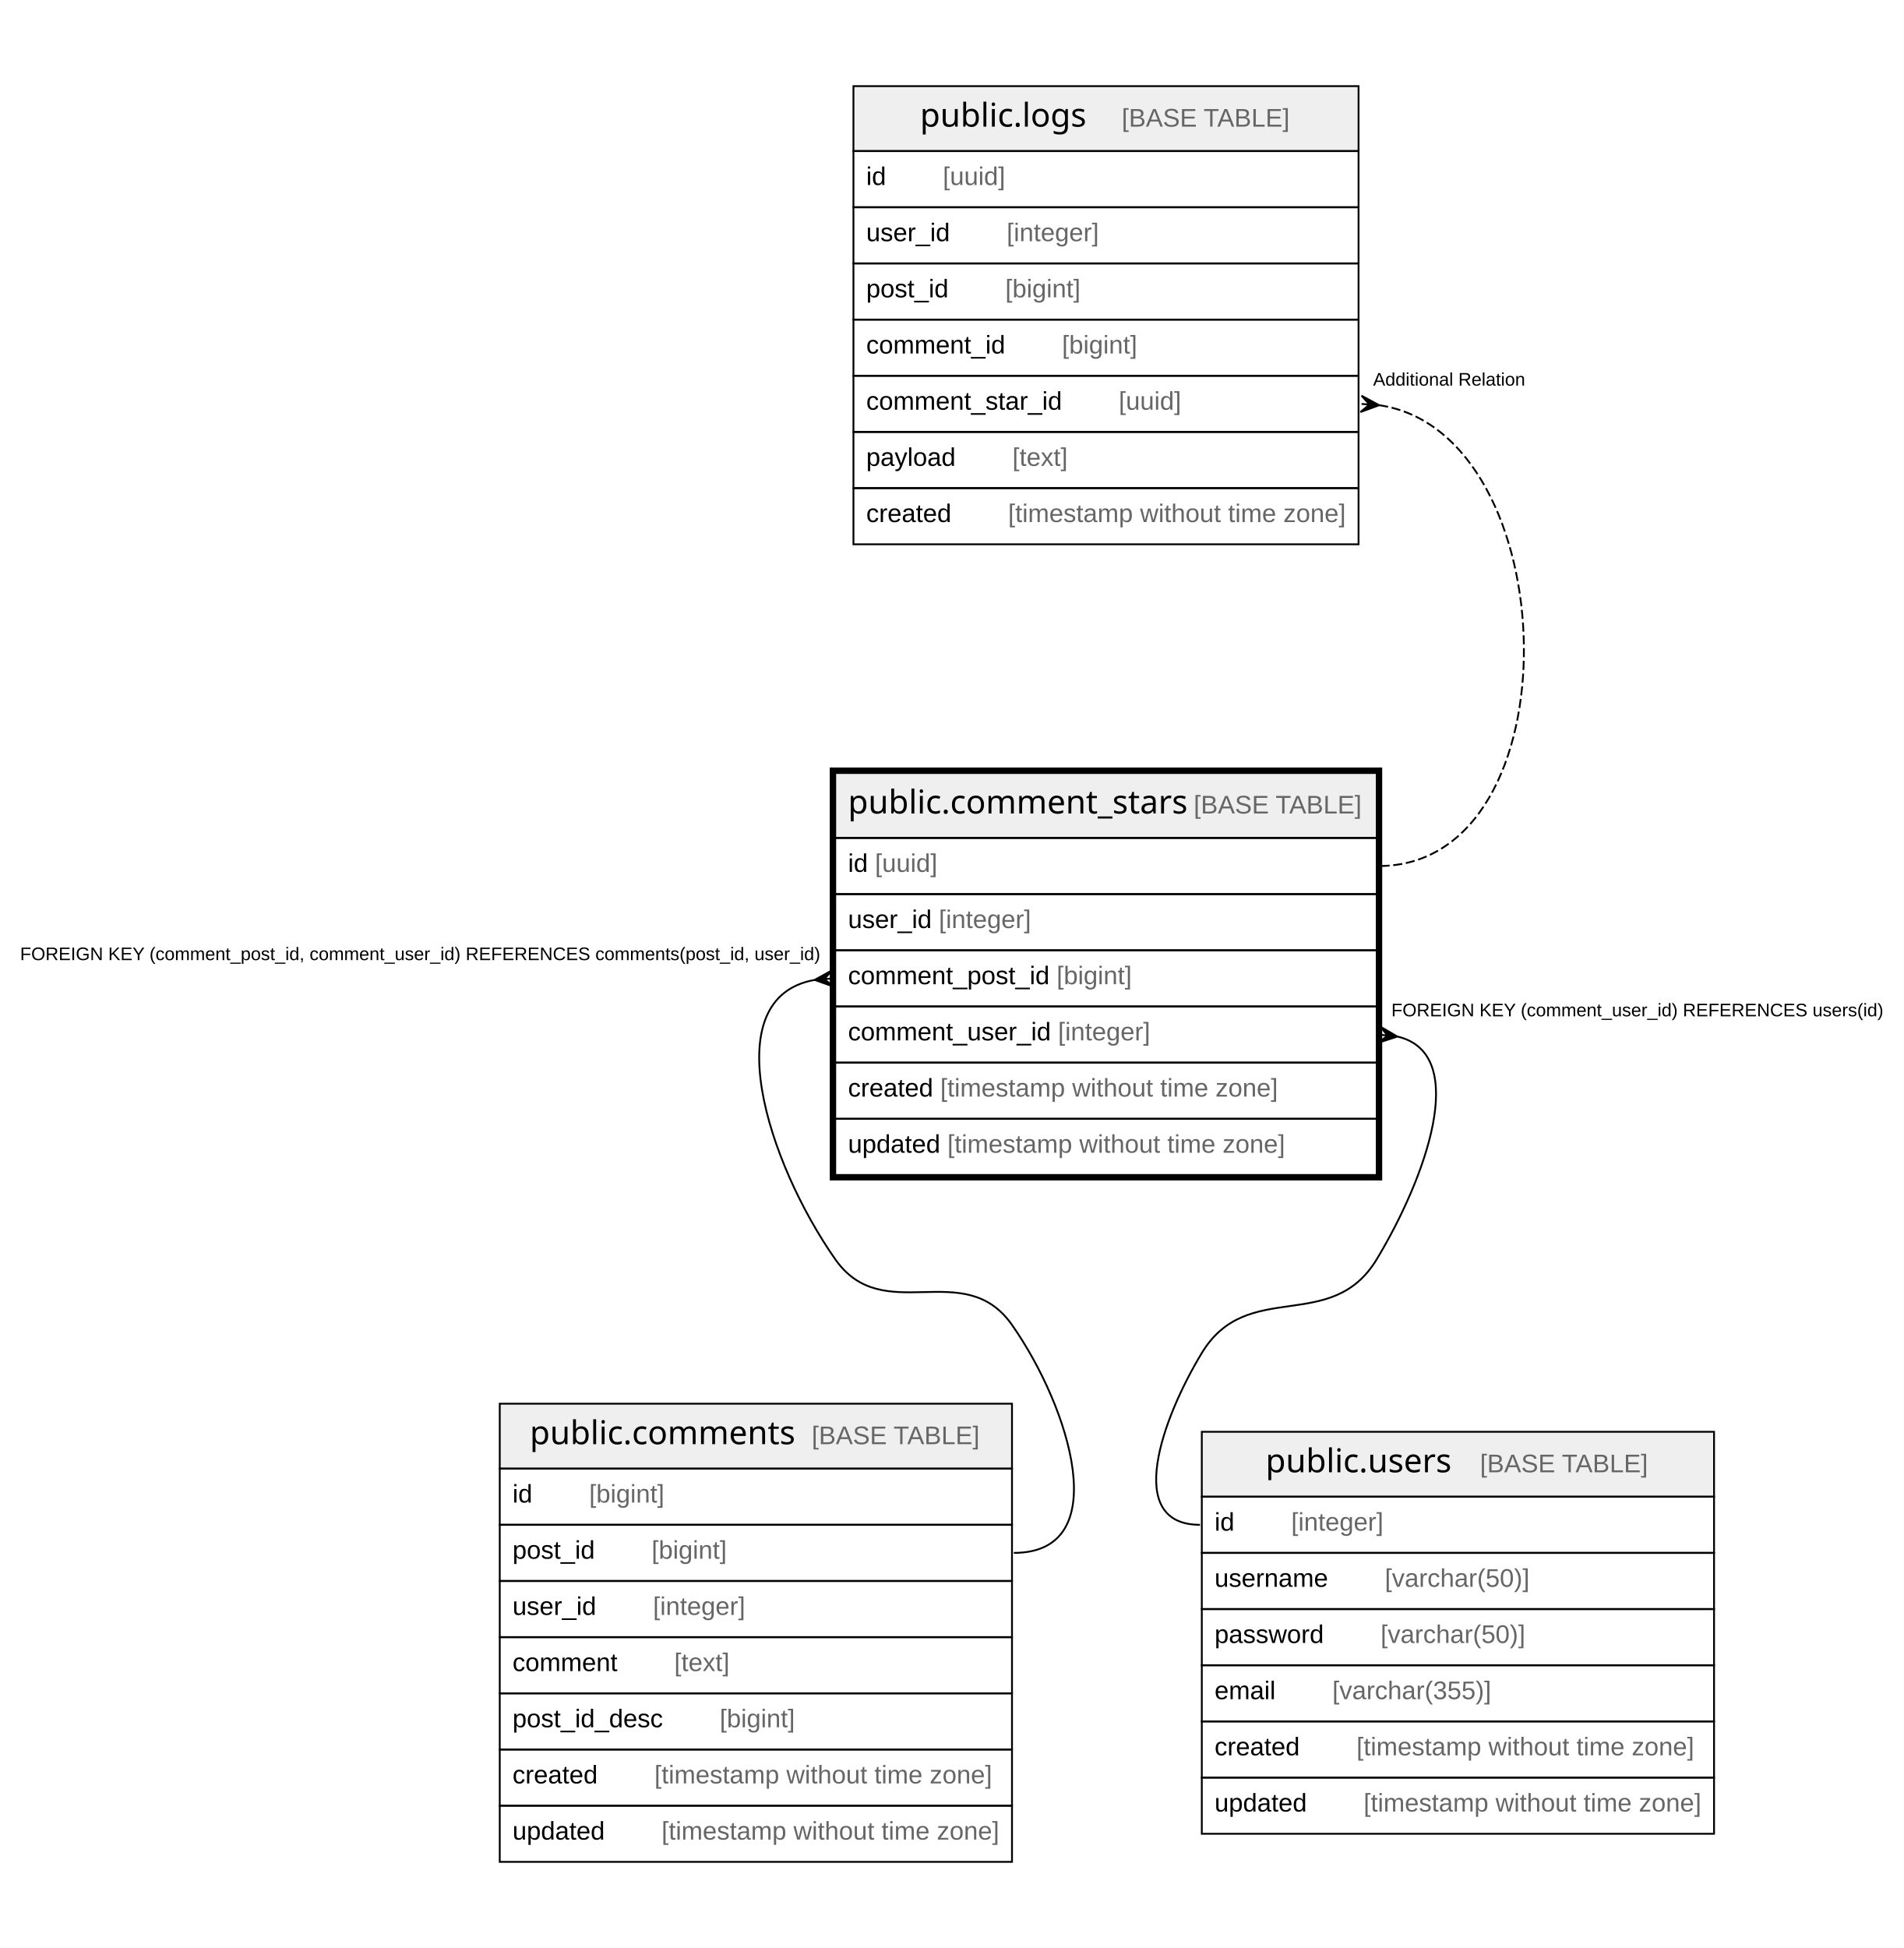
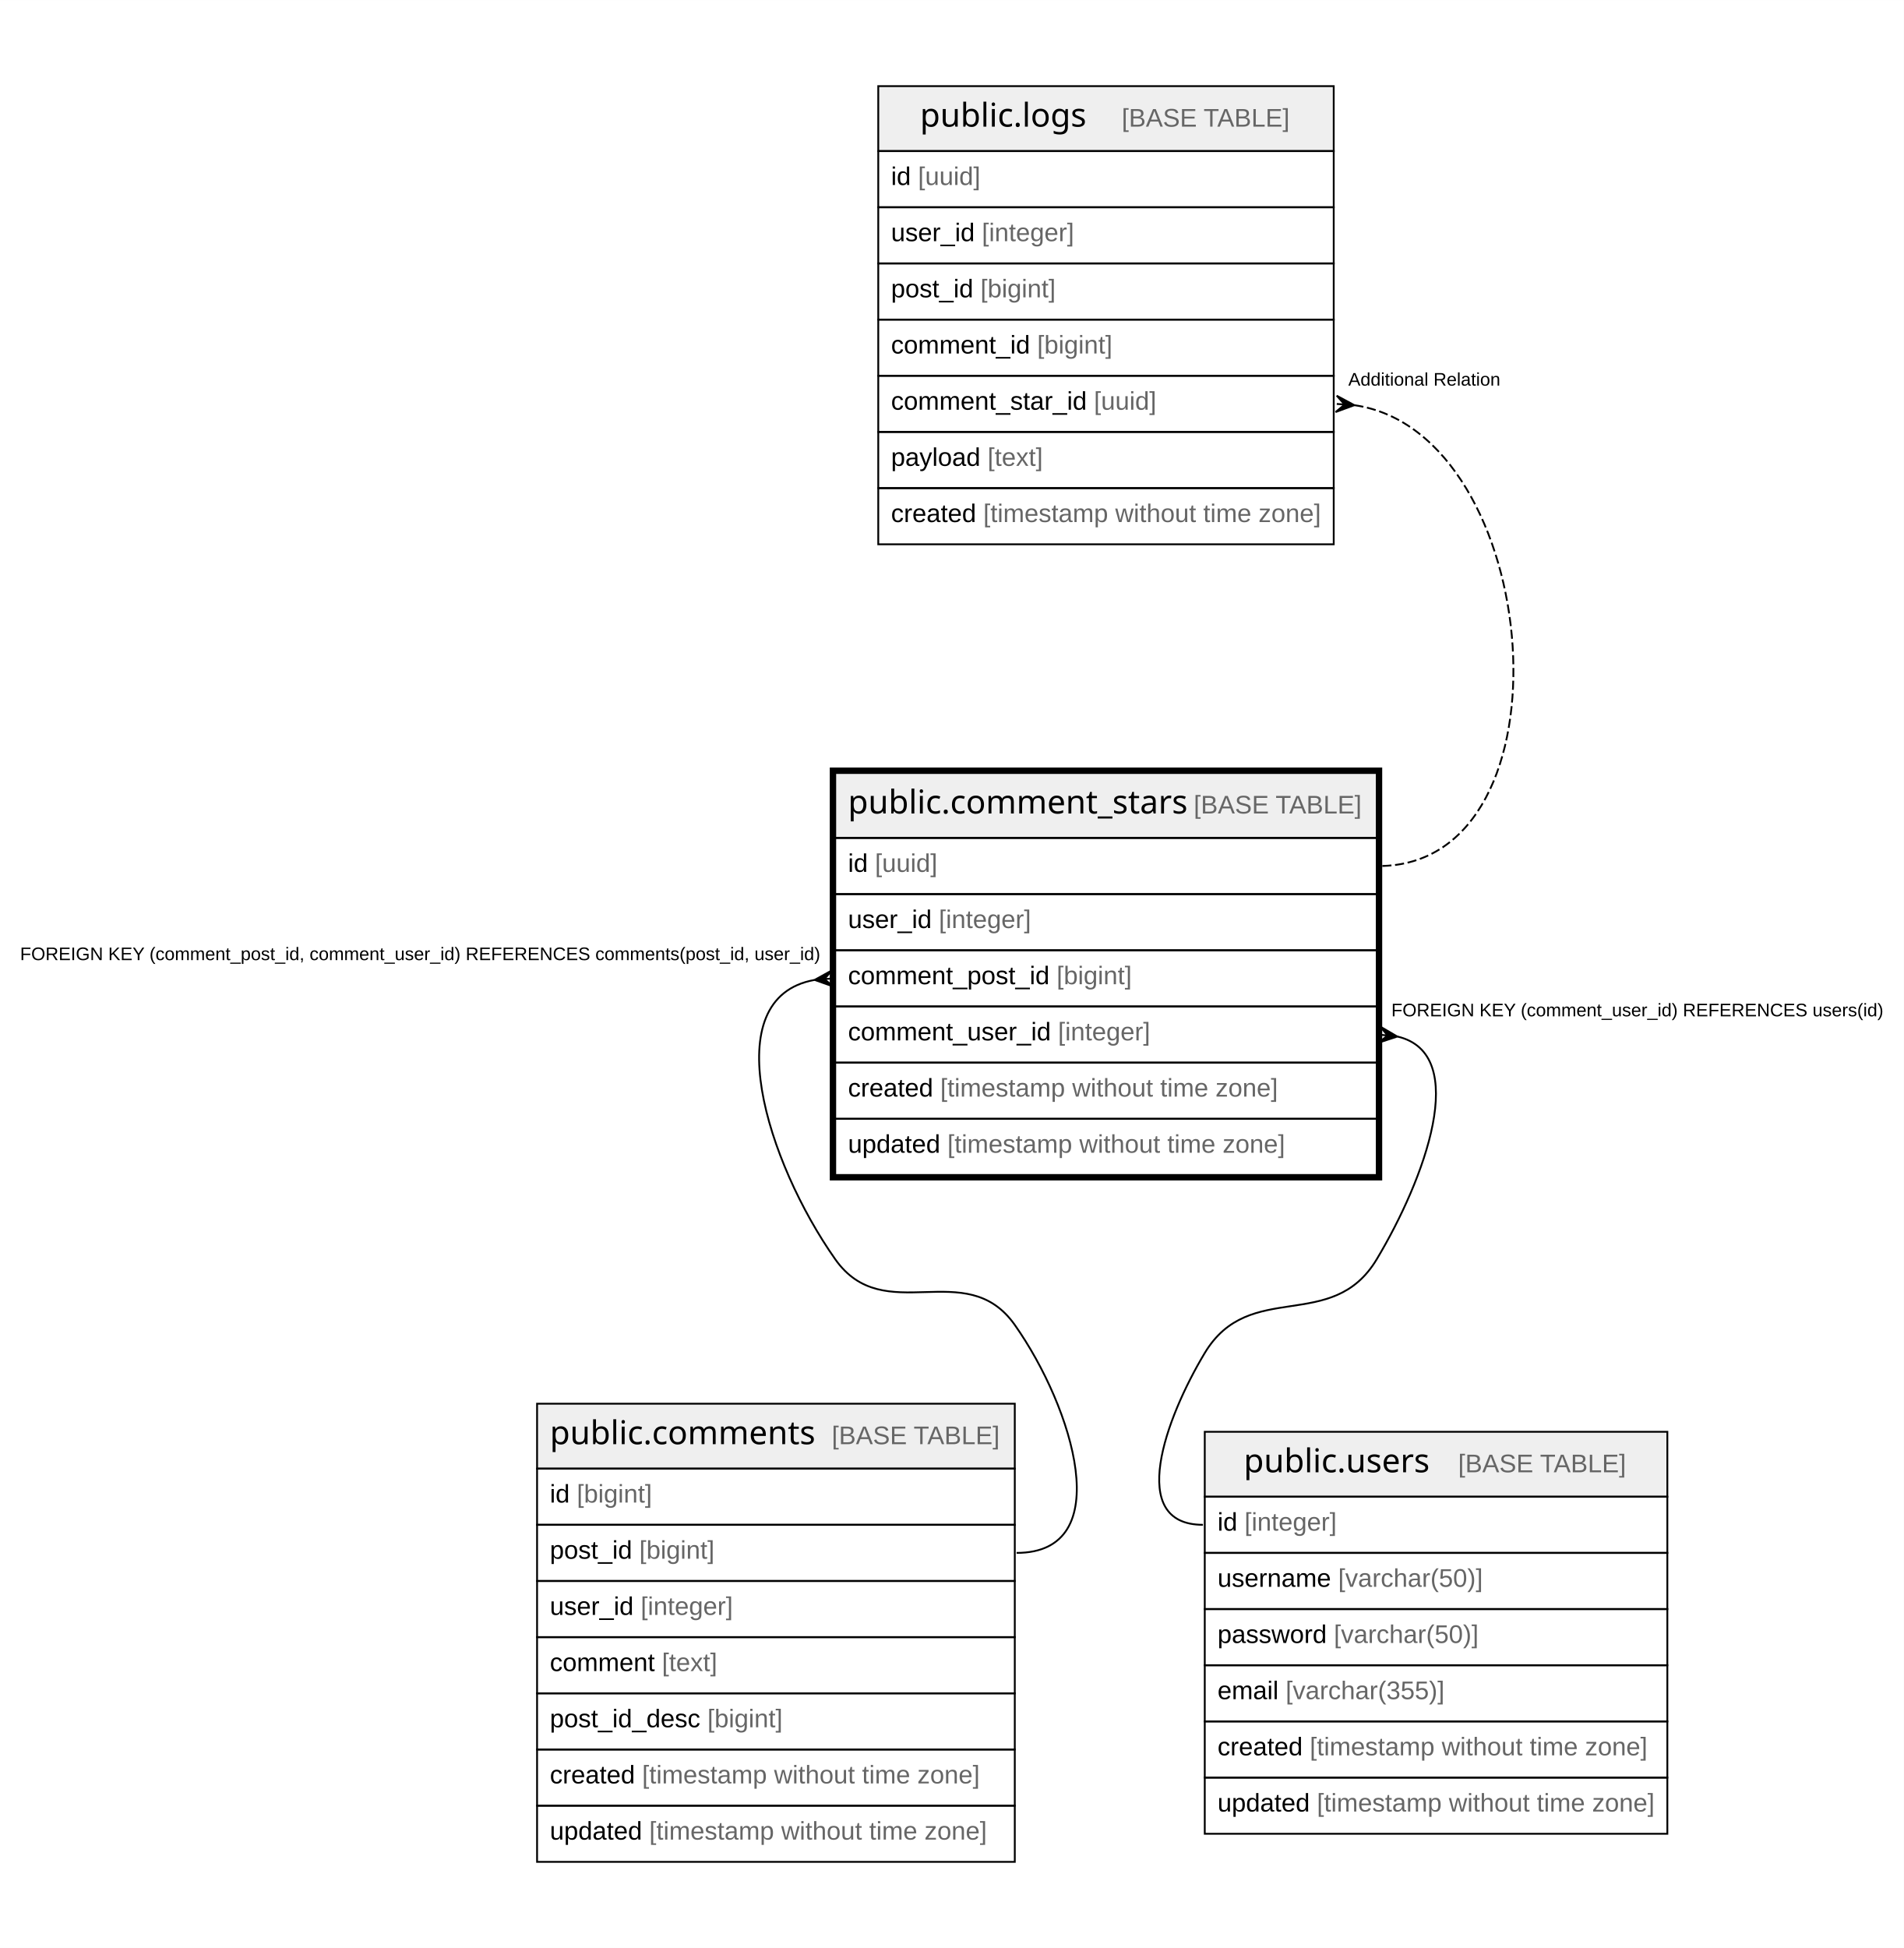
<svg xmlns="http://www.w3.org/2000/svg" width="1044pt" height="1068pt" viewBox="0.00 0.00 1044.06 1068.00">
  <g id="graph0" class="graph" transform="scale(1 1) rotate(0) translate(4 1064)">
    <polygon fill="white" stroke="none" points="-4,4 -4,-1064 1040.06,-1064 1040.06,4 -4,4" />
    <g id="node1" class="node">
      <polygon fill="#efefef" stroke="none" points="454.04,-604.6 454.04,-640.2 750.99,-640.2 750.99,-604.6 454.04,-604.6" />
      <polygon fill="none" stroke="black" points="454.04,-604.6 454.04,-640.2 750.99,-640.2 750.99,-604.6 454.04,-604.6" />
      <text text-anchor="start" x="461.04" y="-618" font-family="Arial Bold" font-size="18.00">public.comment_stars</text>
      <text text-anchor="start" x="619.5" y="-618" font-family="Arial" font-size="14.00">    </text>
      <text text-anchor="start" x="650.62" y="-618" font-family="Arial" font-size="14.00" fill="#666666">[BASE TABLE]</text>
      <polygon fill="none" stroke="black" points="454.04,-573.8 454.04,-604.6 750.99,-604.6 750.99,-573.8 454.04,-573.8" />
      <text text-anchor="start" x="461.04" y="-586" font-family="Arial" font-size="14.00">id </text>
      <text text-anchor="start" x="475.82" y="-586" font-family="Arial" font-size="14.00" fill="#666666">[uuid]</text>
      <polygon fill="none" stroke="black" points="454.04,-543 454.04,-573.8 750.99,-573.8 750.99,-543 454.04,-543" />
      <text text-anchor="start" x="461.04" y="-555.2" font-family="Arial" font-size="14.00">user_id </text>
      <text text-anchor="start" x="510.84" y="-555.2" font-family="Arial" font-size="14.00" fill="#666666">[integer]</text>
      <polygon fill="none" stroke="black" points="454.04,-512.2 454.04,-543 750.99,-543 750.99,-512.2 454.04,-512.2" />
      <text text-anchor="start" x="461.04" y="-524.4" font-family="Arial" font-size="14.00">comment_post_id </text>
      <text text-anchor="start" x="575.43" y="-524.4" font-family="Arial" font-size="14.00" fill="#666666">[bigint]</text>
      <polygon fill="none" stroke="black" points="454.04,-481.4 454.04,-512.2 750.99,-512.2 750.99,-481.4 454.04,-481.4" />
      <text text-anchor="start" x="461.04" y="-493.6" font-family="Arial" font-size="14.00">comment_user_id </text>
      <text text-anchor="start" x="576.2" y="-493.6" font-family="Arial" font-size="14.00" fill="#666666">[integer]</text>
      <polygon fill="none" stroke="black" points="454.04,-450.6 454.04,-481.4 750.99,-481.4 750.99,-450.6 454.04,-450.6" />
      <text text-anchor="start" x="461.04" y="-462.8" font-family="Arial" font-size="14.00">created </text>
      <text text-anchor="start" x="511.62" y="-462.8" font-family="Arial" font-size="14.00" fill="#666666">[timestamp without time zone]</text>
      <polygon fill="none" stroke="black" points="454.04,-419.8 454.04,-450.6 750.99,-450.6 750.99,-419.8 454.04,-419.8" />
      <text text-anchor="start" x="461.04" y="-432" font-family="Arial" font-size="14.00">updated </text>
      <text text-anchor="start" x="515.53" y="-432" font-family="Arial" font-size="14.00" fill="#666666">[timestamp without time zone]</text>
      <polygon fill="none" stroke="black" stroke-width="3" points="452.54,-418.3 452.54,-641.7 752.49,-641.7 752.49,-418.3 452.54,-418.3" />
    </g>
    <g id="node3" class="node">
-       <polygon fill="#efefef" stroke="none" points="270.06,-258.8 270.06,-294.4 550.97,-294.4 550.97,-258.8 270.06,-258.8" />
-       <polygon fill="none" stroke="black" points="270.06,-258.8 270.06,-294.4 550.97,-294.4 550.97,-258.8 270.06,-258.8" />
-       <text text-anchor="start" x="286.53" y="-272.2" font-family="Arial Bold" font-size="18.00">public.comments</text>
-       <text text-anchor="start" x="410.01" y="-272.2" font-family="Arial" font-size="14.00">    </text>
-       <text text-anchor="start" x="441.13" y="-272.2" font-family="Arial" font-size="14.00" fill="#666666">[BASE TABLE]</text>
-       <polygon fill="none" stroke="black" points="270.06,-228 270.06,-258.8 550.97,-258.8 550.97,-228 270.06,-228" />
-       <text text-anchor="start" x="277.06" y="-240.2" font-family="Arial" font-size="14.00">id    </text>
-       <text text-anchor="start" x="319.08" y="-240.2" font-family="Arial" font-size="14.00" fill="#666666">[bigint]</text>
-       <polygon fill="none" stroke="black" points="270.06,-197.2 270.06,-228 550.97,-228 550.97,-197.2 270.06,-197.2" />
-       <text text-anchor="start" x="277.06" y="-209.4" font-family="Arial" font-size="14.00">post_id    </text>
-       <text text-anchor="start" x="353.32" y="-209.4" font-family="Arial" font-size="14.00" fill="#666666">[bigint]</text>
-       <polygon fill="none" stroke="black" points="270.06,-166.4 270.06,-197.2 550.97,-197.2 550.97,-166.4 270.06,-166.4" />
-       <text text-anchor="start" x="277.06" y="-178.6" font-family="Arial" font-size="14.00">user_id    </text>
-       <text text-anchor="start" x="354.1" y="-178.6" font-family="Arial" font-size="14.00" fill="#666666">[integer]</text>
-       <polygon fill="none" stroke="black" points="270.06,-135.6 270.06,-166.4 550.97,-166.4 550.97,-135.6 270.06,-135.6" />
-       <text text-anchor="start" x="277.06" y="-147.8" font-family="Arial" font-size="14.00">comment    </text>
-       <text text-anchor="start" x="365.75" y="-147.8" font-family="Arial" font-size="14.00" fill="#666666">[text]</text>
-       <polygon fill="none" stroke="black" points="270.06,-104.8 270.06,-135.6 550.97,-135.6 550.97,-104.8 270.06,-104.8" />
-       <text text-anchor="start" x="277.06" y="-117" font-family="Arial" font-size="14.00">post_id_desc    </text>
-       <text text-anchor="start" x="390.68" y="-117" font-family="Arial" font-size="14.00" fill="#666666">[bigint]</text>
-       <polygon fill="none" stroke="black" points="270.06,-74 270.06,-104.8 550.97,-104.8 550.97,-74 270.06,-74" />
-       <text text-anchor="start" x="277.06" y="-86.2" font-family="Arial" font-size="14.00">created    </text>
-       <text text-anchor="start" x="354.88" y="-86.2" font-family="Arial" font-size="14.00" fill="#666666">[timestamp without time zone]</text>
-       <polygon fill="none" stroke="black" points="270.06,-43.2 270.06,-74 550.97,-74 550.97,-43.2 270.06,-43.2" />
-       <text text-anchor="start" x="277.06" y="-55.4" font-family="Arial" font-size="14.00">updated    </text>
-       <text text-anchor="start" x="358.79" y="-55.4" font-family="Arial" font-size="14.00" fill="#666666">[timestamp without time zone]</text>
+       <polygon fill="#efefef" stroke="none" points="290.53,-258.8 290.53,-294.4 552.5,-294.4 552.5,-258.8 290.53,-258.8" />
+       <polygon fill="none" stroke="black" points="290.53,-258.8 290.53,-294.4 552.5,-294.4 552.5,-258.8 290.53,-258.8" />
+       <text text-anchor="start" x="297.53" y="-272.2" font-family="Arial Bold" font-size="18.00">public.comments</text>
+       <text text-anchor="start" x="421.01" y="-272.2" font-family="Arial" font-size="14.00">    </text>
+       <text text-anchor="start" x="452.13" y="-272.2" font-family="Arial" font-size="14.00" fill="#666666">[BASE TABLE]</text>
+       <polygon fill="none" stroke="black" points="290.53,-228 290.53,-258.8 552.5,-258.8 552.5,-228 290.53,-228" />
+       <text text-anchor="start" x="297.53" y="-240.2" font-family="Arial" font-size="14.00">id </text>
+       <text text-anchor="start" x="312.32" y="-240.2" font-family="Arial" font-size="14.00" fill="#666666">[bigint]</text>
+       <polygon fill="none" stroke="black" points="290.53,-197.2 290.53,-228 552.5,-228 552.5,-197.2 290.53,-197.2" />
+       <text text-anchor="start" x="297.53" y="-209.4" font-family="Arial" font-size="14.00">post_id </text>
+       <text text-anchor="start" x="346.57" y="-209.4" font-family="Arial" font-size="14.00" fill="#666666">[bigint]</text>
+       <polygon fill="none" stroke="black" points="290.53,-166.4 290.53,-197.2 552.5,-197.2 552.5,-166.4 290.53,-166.4" />
+       <text text-anchor="start" x="297.53" y="-178.6" font-family="Arial" font-size="14.00">user_id </text>
+       <text text-anchor="start" x="347.34" y="-178.6" font-family="Arial" font-size="14.00" fill="#666666">[integer]</text>
+       <polygon fill="none" stroke="black" points="290.53,-135.6 290.53,-166.4 552.5,-166.4 552.5,-135.6 290.53,-135.6" />
+       <text text-anchor="start" x="297.53" y="-147.8" font-family="Arial" font-size="14.00">comment </text>
+       <text text-anchor="start" x="358.99" y="-147.8" font-family="Arial" font-size="14.00" fill="#666666">[text]</text>
+       <polygon fill="none" stroke="black" points="290.53,-104.8 290.53,-135.6 552.5,-135.6 552.5,-104.8 290.53,-104.8" />
+       <text text-anchor="start" x="297.53" y="-117" font-family="Arial" font-size="14.00">post_id_desc </text>
+       <text text-anchor="start" x="383.93" y="-117" font-family="Arial" font-size="14.00" fill="#666666">[bigint]</text>
+       <polygon fill="none" stroke="black" points="290.53,-74 290.53,-104.8 552.5,-104.8 552.5,-74 290.53,-74" />
+       <text text-anchor="start" x="297.53" y="-86.2" font-family="Arial" font-size="14.00">created </text>
+       <text text-anchor="start" x="348.12" y="-86.2" font-family="Arial" font-size="14.00" fill="#666666">[timestamp without time zone]</text>
+       <polygon fill="none" stroke="black" points="290.53,-43.2 290.53,-74 552.5,-74 552.5,-43.2 290.53,-43.2" />
+       <text text-anchor="start" x="297.53" y="-55.4" font-family="Arial" font-size="14.00">updated </text>
+       <text text-anchor="start" x="352.03" y="-55.4" font-family="Arial" font-size="14.00" fill="#666666">[timestamp without time zone]</text>
    </g>
    <g id="edge2" class="edge">
-       <path fill="none" stroke="black" d="M442.68,-526.74C387.92,-517.01 416.93,-426.6 454.04,-373.6 480.4,-335.95 524.58,-375.23 550.97,-337.6 582.87,-292.11 607.53,-212.6 551.97,-212.6" />
+       <path fill="none" stroke="black" d="M442.68,-526.74C387.91,-517 416.79,-426.51 454.04,-373.6 480.86,-335.5 525.65,-375.68 552.5,-337.6 584.51,-292.19 609.06,-212.6 553.5,-212.6" />
      <polygon fill="black" stroke="black" points="442.74,-526.75 452.33,-532.06 448.06,-527.19 452.37,-527.54 452.37,-527.54 452.37,-527.54 448.06,-527.19 453.08,-523.09 442.74,-526.75" />
      <text text-anchor="start" x="7" y="-537.6" font-family="Arial" font-size="10.00">FOREIGN KEY (comment_post_id, comment_user_id) REFERENCES comments(post_id, user_id)</text>
    </g>
    <g id="node4" class="node">
-       <polygon fill="#efefef" stroke="none" points="655.06,-243.4 655.06,-279 935.97,-279 935.97,-243.4 655.06,-243.4" />
-       <polygon fill="none" stroke="black" points="655.06,-243.4 655.06,-279 935.97,-279 935.97,-243.4 655.06,-243.4" />
-       <text text-anchor="start" x="690.03" y="-256.8" font-family="Arial Bold" font-size="18.00">public.users</text>
-       <text text-anchor="start" x="776.51" y="-256.8" font-family="Arial" font-size="14.00">    </text>
-       <text text-anchor="start" x="807.63" y="-256.8" font-family="Arial" font-size="14.00" fill="#666666">[BASE TABLE]</text>
-       <polygon fill="none" stroke="black" points="655.06,-212.6 655.06,-243.4 935.97,-243.4 935.97,-212.6 655.06,-212.6" />
-       <text text-anchor="start" x="662.06" y="-224.8" font-family="Arial" font-size="14.00">id    </text>
-       <text text-anchor="start" x="704.08" y="-224.8" font-family="Arial" font-size="14.00" fill="#666666">[integer]</text>
-       <polygon fill="none" stroke="black" points="655.06,-181.8 655.06,-212.6 935.97,-212.6 935.97,-181.8 655.06,-181.8" />
-       <text text-anchor="start" x="662.06" y="-194" font-family="Arial" font-size="14.00">username    </text>
-       <text text-anchor="start" x="755.43" y="-194" font-family="Arial" font-size="14.00" fill="#666666">[varchar(50)]</text>
-       <polygon fill="none" stroke="black" points="655.06,-151 655.06,-181.8 935.97,-181.8 935.97,-151 655.06,-151" />
-       <text text-anchor="start" x="662.06" y="-163.2" font-family="Arial" font-size="14.00">password    </text>
-       <text text-anchor="start" x="753.1" y="-163.2" font-family="Arial" font-size="14.00" fill="#666666">[varchar(50)]</text>
-       <polygon fill="none" stroke="black" points="655.06,-120.2 655.06,-151 935.97,-151 935.97,-120.2 655.06,-120.2" />
-       <text text-anchor="start" x="662.06" y="-132.4" font-family="Arial" font-size="14.00">email    </text>
-       <text text-anchor="start" x="726.63" y="-132.4" font-family="Arial" font-size="14.00" fill="#666666">[varchar(355)]</text>
-       <polygon fill="none" stroke="black" points="655.06,-89.4 655.06,-120.2 935.97,-120.2 935.97,-89.4 655.06,-89.4" />
-       <text text-anchor="start" x="662.06" y="-101.6" font-family="Arial" font-size="14.00">created    </text>
-       <text text-anchor="start" x="739.88" y="-101.6" font-family="Arial" font-size="14.00" fill="#666666">[timestamp without time zone]</text>
-       <polygon fill="none" stroke="black" points="655.06,-58.6 655.06,-89.4 935.97,-89.4 935.97,-58.6 655.06,-58.6" />
-       <text text-anchor="start" x="662.06" y="-70.8" font-family="Arial" font-size="14.00">updated    </text>
-       <text text-anchor="start" x="743.79" y="-70.8" font-family="Arial" font-size="14.00" fill="#666666">[timestamp without time zone]</text>
+       <polygon fill="#efefef" stroke="none" points="656.68,-243.4 656.68,-279 910.36,-279 910.36,-243.4 656.68,-243.4" />
+       <polygon fill="none" stroke="black" points="656.68,-243.4 656.68,-279 910.36,-279 910.36,-243.4 656.68,-243.4" />
+       <text text-anchor="start" x="678.03" y="-256.8" font-family="Arial Bold" font-size="18.00">public.users</text>
+       <text text-anchor="start" x="764.51" y="-256.8" font-family="Arial" font-size="14.00">    </text>
+       <text text-anchor="start" x="795.63" y="-256.8" font-family="Arial" font-size="14.00" fill="#666666">[BASE TABLE]</text>
+       <polygon fill="none" stroke="black" points="656.68,-212.6 656.68,-243.4 910.36,-243.4 910.36,-212.6 656.68,-212.6" />
+       <text text-anchor="start" x="663.68" y="-224.8" font-family="Arial" font-size="14.00">id </text>
+       <text text-anchor="start" x="678.46" y="-224.8" font-family="Arial" font-size="14.00" fill="#666666">[integer]</text>
+       <polygon fill="none" stroke="black" points="656.68,-181.8 656.68,-212.6 910.36,-212.6 910.36,-181.8 656.68,-181.8" />
+       <text text-anchor="start" x="663.68" y="-194" font-family="Arial" font-size="14.00">username </text>
+       <text text-anchor="start" x="729.82" y="-194" font-family="Arial" font-size="14.00" fill="#666666">[varchar(50)]</text>
+       <polygon fill="none" stroke="black" points="656.68,-151 656.68,-181.8 910.36,-181.8 910.36,-151 656.68,-151" />
+       <text text-anchor="start" x="663.68" y="-163.2" font-family="Arial" font-size="14.00">password </text>
+       <text text-anchor="start" x="727.48" y="-163.2" font-family="Arial" font-size="14.00" fill="#666666">[varchar(50)]</text>
+       <polygon fill="none" stroke="black" points="656.68,-120.2 656.68,-151 910.36,-151 910.36,-120.2 656.68,-120.2" />
+       <text text-anchor="start" x="663.68" y="-132.4" font-family="Arial" font-size="14.00">email </text>
+       <text text-anchor="start" x="701.02" y="-132.4" font-family="Arial" font-size="14.00" fill="#666666">[varchar(355)]</text>
+       <polygon fill="none" stroke="black" points="656.68,-89.4 656.68,-120.2 910.36,-120.2 910.36,-89.4 656.68,-89.4" />
+       <text text-anchor="start" x="663.68" y="-101.6" font-family="Arial" font-size="14.00">created </text>
+       <text text-anchor="start" x="714.26" y="-101.6" font-family="Arial" font-size="14.00" fill="#666666">[timestamp without time zone]</text>
+       <polygon fill="none" stroke="black" points="656.68,-58.6 656.68,-89.4 910.36,-89.4 910.36,-58.6 656.68,-58.6" />
+       <text text-anchor="start" x="663.68" y="-70.8" font-family="Arial" font-size="14.00">updated </text>
+       <text text-anchor="start" x="718.17" y="-70.8" font-family="Arial" font-size="14.00" fill="#666666">[timestamp without time zone]</text>
    </g>
    <g id="edge3" class="edge">
-       <path fill="none" stroke="black" d="M762.35,-495.7C802.89,-486.21 777.32,-417.17 750.99,-373.6 725.98,-332.2 680.13,-363.57 655.06,-322.2 633.36,-286.39 612.19,-228 654.06,-228" />
+       <path fill="none" stroke="black" d="M762.35,-495.71C802.87,-486.22 777.17,-417.26 750.99,-373.6 726.45,-332.65 681.27,-363.12 656.68,-322.2 635.11,-286.31 613.81,-228 655.68,-228" />
      <polygon fill="black" stroke="black" points="762.27,-495.71 751.85,-492.29 756.97,-496.27 752.66,-496.73 752.66,-496.73 752.66,-496.73 756.97,-496.27 752.8,-501.24 762.27,-495.71" />
      <text text-anchor="start" x="758.99" y="-506.8" font-family="Arial" font-size="10.00">FOREIGN KEY (comment_user_id) REFERENCES users(id)</text>
    </g>
    <g id="node2" class="node">
-       <polygon fill="#efefef" stroke="none" points="464.02,-981.2 464.02,-1016.8 741.02,-1016.8 741.02,-981.2 464.02,-981.2" />
-       <polygon fill="none" stroke="black" points="464.02,-981.2 464.02,-1016.8 741.02,-1016.8 741.02,-981.2 464.02,-981.2" />
+       <polygon fill="#efefef" stroke="none" points="477.63,-981.2 477.63,-1016.8 727.4,-1016.8 727.4,-981.2 477.63,-981.2" />
+       <polygon fill="none" stroke="black" points="477.63,-981.2 477.63,-1016.8 727.4,-1016.8 727.4,-981.2 477.63,-981.2" />
      <text text-anchor="start" x="500.52" y="-994.6" font-family="Arial Bold" font-size="18.00">public.logs</text>
      <text text-anchor="start" x="580.02" y="-994.6" font-family="Arial" font-size="14.00">    </text>
      <text text-anchor="start" x="611.14" y="-994.6" font-family="Arial" font-size="14.00" fill="#666666">[BASE TABLE]</text>
-       <polygon fill="none" stroke="black" points="464.02,-950.4 464.02,-981.2 741.02,-981.2 741.02,-950.4 464.02,-950.4" />
-       <text text-anchor="start" x="471.02" y="-962.6" font-family="Arial" font-size="14.00">id    </text>
-       <text text-anchor="start" x="513.03" y="-962.6" font-family="Arial" font-size="14.00" fill="#666666">[uuid]</text>
-       <polygon fill="none" stroke="black" points="464.02,-919.6 464.02,-950.4 741.02,-950.4 741.02,-919.6 464.02,-919.6" />
-       <text text-anchor="start" x="471.02" y="-931.8" font-family="Arial" font-size="14.00">user_id    </text>
-       <text text-anchor="start" x="548.05" y="-931.8" font-family="Arial" font-size="14.00" fill="#666666">[integer]</text>
-       <polygon fill="none" stroke="black" points="464.02,-888.8 464.02,-919.6 741.02,-919.6 741.02,-888.8 464.02,-888.8" />
-       <text text-anchor="start" x="471.02" y="-901" font-family="Arial" font-size="14.00">post_id    </text>
-       <text text-anchor="start" x="547.28" y="-901" font-family="Arial" font-size="14.00" fill="#666666">[bigint]</text>
-       <polygon fill="none" stroke="black" points="464.02,-858 464.02,-888.8 741.02,-888.8 741.02,-858 464.02,-858" />
-       <text text-anchor="start" x="471.02" y="-870.2" font-family="Arial" font-size="14.00">comment_id    </text>
-       <text text-anchor="start" x="578.39" y="-870.2" font-family="Arial" font-size="14.00" fill="#666666">[bigint]</text>
-       <polygon fill="none" stroke="black" points="464.02,-827.2 464.02,-858 741.02,-858 741.02,-827.2 464.02,-827.2" />
-       <text text-anchor="start" x="471.02" y="-839.4" font-family="Arial" font-size="14.00">comment_star_id    </text>
-       <text text-anchor="start" x="609.51" y="-839.4" font-family="Arial" font-size="14.00" fill="#666666">[uuid]</text>
-       <polygon fill="none" stroke="black" points="464.02,-796.4 464.02,-827.2 741.02,-827.2 741.02,-796.4 464.02,-796.4" />
-       <text text-anchor="start" x="471.02" y="-808.6" font-family="Arial" font-size="14.00">payload    </text>
-       <text text-anchor="start" x="551.17" y="-808.6" font-family="Arial" font-size="14.00" fill="#666666">[text]</text>
-       <polygon fill="none" stroke="black" points="464.02,-765.6 464.02,-796.4 741.02,-796.4 741.02,-765.6 464.02,-765.6" />
-       <text text-anchor="start" x="471.02" y="-777.8" font-family="Arial" font-size="14.00">created    </text>
-       <text text-anchor="start" x="548.83" y="-777.8" font-family="Arial" font-size="14.00" fill="#666666">[timestamp without time zone]</text>
+       <polygon fill="none" stroke="black" points="477.63,-950.4 477.63,-981.2 727.4,-981.2 727.4,-950.4 477.63,-950.4" />
+       <text text-anchor="start" x="484.63" y="-962.6" font-family="Arial" font-size="14.00">id </text>
+       <text text-anchor="start" x="499.42" y="-962.6" font-family="Arial" font-size="14.00" fill="#666666">[uuid]</text>
+       <polygon fill="none" stroke="black" points="477.63,-919.6 477.63,-950.4 727.4,-950.4 727.4,-919.6 477.63,-919.6" />
+       <text text-anchor="start" x="484.63" y="-931.8" font-family="Arial" font-size="14.00">user_id </text>
+       <text text-anchor="start" x="534.44" y="-931.8" font-family="Arial" font-size="14.00" fill="#666666">[integer]</text>
+       <polygon fill="none" stroke="black" points="477.63,-888.8 477.63,-919.6 727.4,-919.6 727.4,-888.8 477.63,-888.8" />
+       <text text-anchor="start" x="484.63" y="-901" font-family="Arial" font-size="14.00">post_id </text>
+       <text text-anchor="start" x="533.66" y="-901" font-family="Arial" font-size="14.00" fill="#666666">[bigint]</text>
+       <polygon fill="none" stroke="black" points="477.63,-858 477.63,-888.8 727.4,-888.8 727.4,-858 477.63,-858" />
+       <text text-anchor="start" x="484.63" y="-870.2" font-family="Arial" font-size="14.00">comment_id </text>
+       <text text-anchor="start" x="564.77" y="-870.2" font-family="Arial" font-size="14.00" fill="#666666">[bigint]</text>
+       <polygon fill="none" stroke="black" points="477.63,-827.2 477.63,-858 727.4,-858 727.4,-827.2 477.63,-827.2" />
+       <text text-anchor="start" x="484.63" y="-839.4" font-family="Arial" font-size="14.00">comment_star_id </text>
+       <text text-anchor="start" x="595.9" y="-839.4" font-family="Arial" font-size="14.00" fill="#666666">[uuid]</text>
+       <polygon fill="none" stroke="black" points="477.63,-796.4 477.63,-827.2 727.4,-827.2 727.4,-796.4 477.63,-796.4" />
+       <text text-anchor="start" x="484.63" y="-808.6" font-family="Arial" font-size="14.00">payload </text>
+       <text text-anchor="start" x="537.56" y="-808.6" font-family="Arial" font-size="14.00" fill="#666666">[text]</text>
+       <polygon fill="none" stroke="black" points="477.63,-765.6 477.63,-796.4 727.4,-796.4 727.4,-765.6 477.63,-765.6" />
+       <text text-anchor="start" x="484.63" y="-777.8" font-family="Arial" font-size="14.00">created </text>
+       <text text-anchor="start" x="535.22" y="-777.8" font-family="Arial" font-size="14.00" fill="#666666">[timestamp without time zone]</text>
    </g>
    <g id="edge1" class="edge">
-       <path fill="none" stroke="black" stroke-dasharray="5,2" d="M752.28,-841.87C855.23,-827.01 861.18,-589.2 751.99,-589.2" />
-       <polygon fill="black" stroke="black" points="752.32,-841.87 742.03,-838.09 747,-842.25 742.68,-842.55 742.68,-842.55 742.68,-842.55 747,-842.25 742.67,-847.07 752.32,-841.87" />
-       <text text-anchor="start" x="749.02" y="-852.6" font-family="Arial" font-size="10.00">Additional Relation</text>
+       <path fill="none" stroke="black" stroke-dasharray="5,2" d="M738.74,-841.87C842.85,-827.01 861.57,-589.2 751.99,-589.2" />
+       <polygon fill="black" stroke="black" points="738.71,-841.88 728.42,-838.09 733.39,-842.25 729.07,-842.55 729.07,-842.55 729.07,-842.55 733.39,-842.25 729.05,-847.07 738.71,-841.88" />
+       <text text-anchor="start" x="735.4" y="-852.6" font-family="Arial" font-size="10.00">Additional Relation</text>
    </g>
  </g>
</svg>
